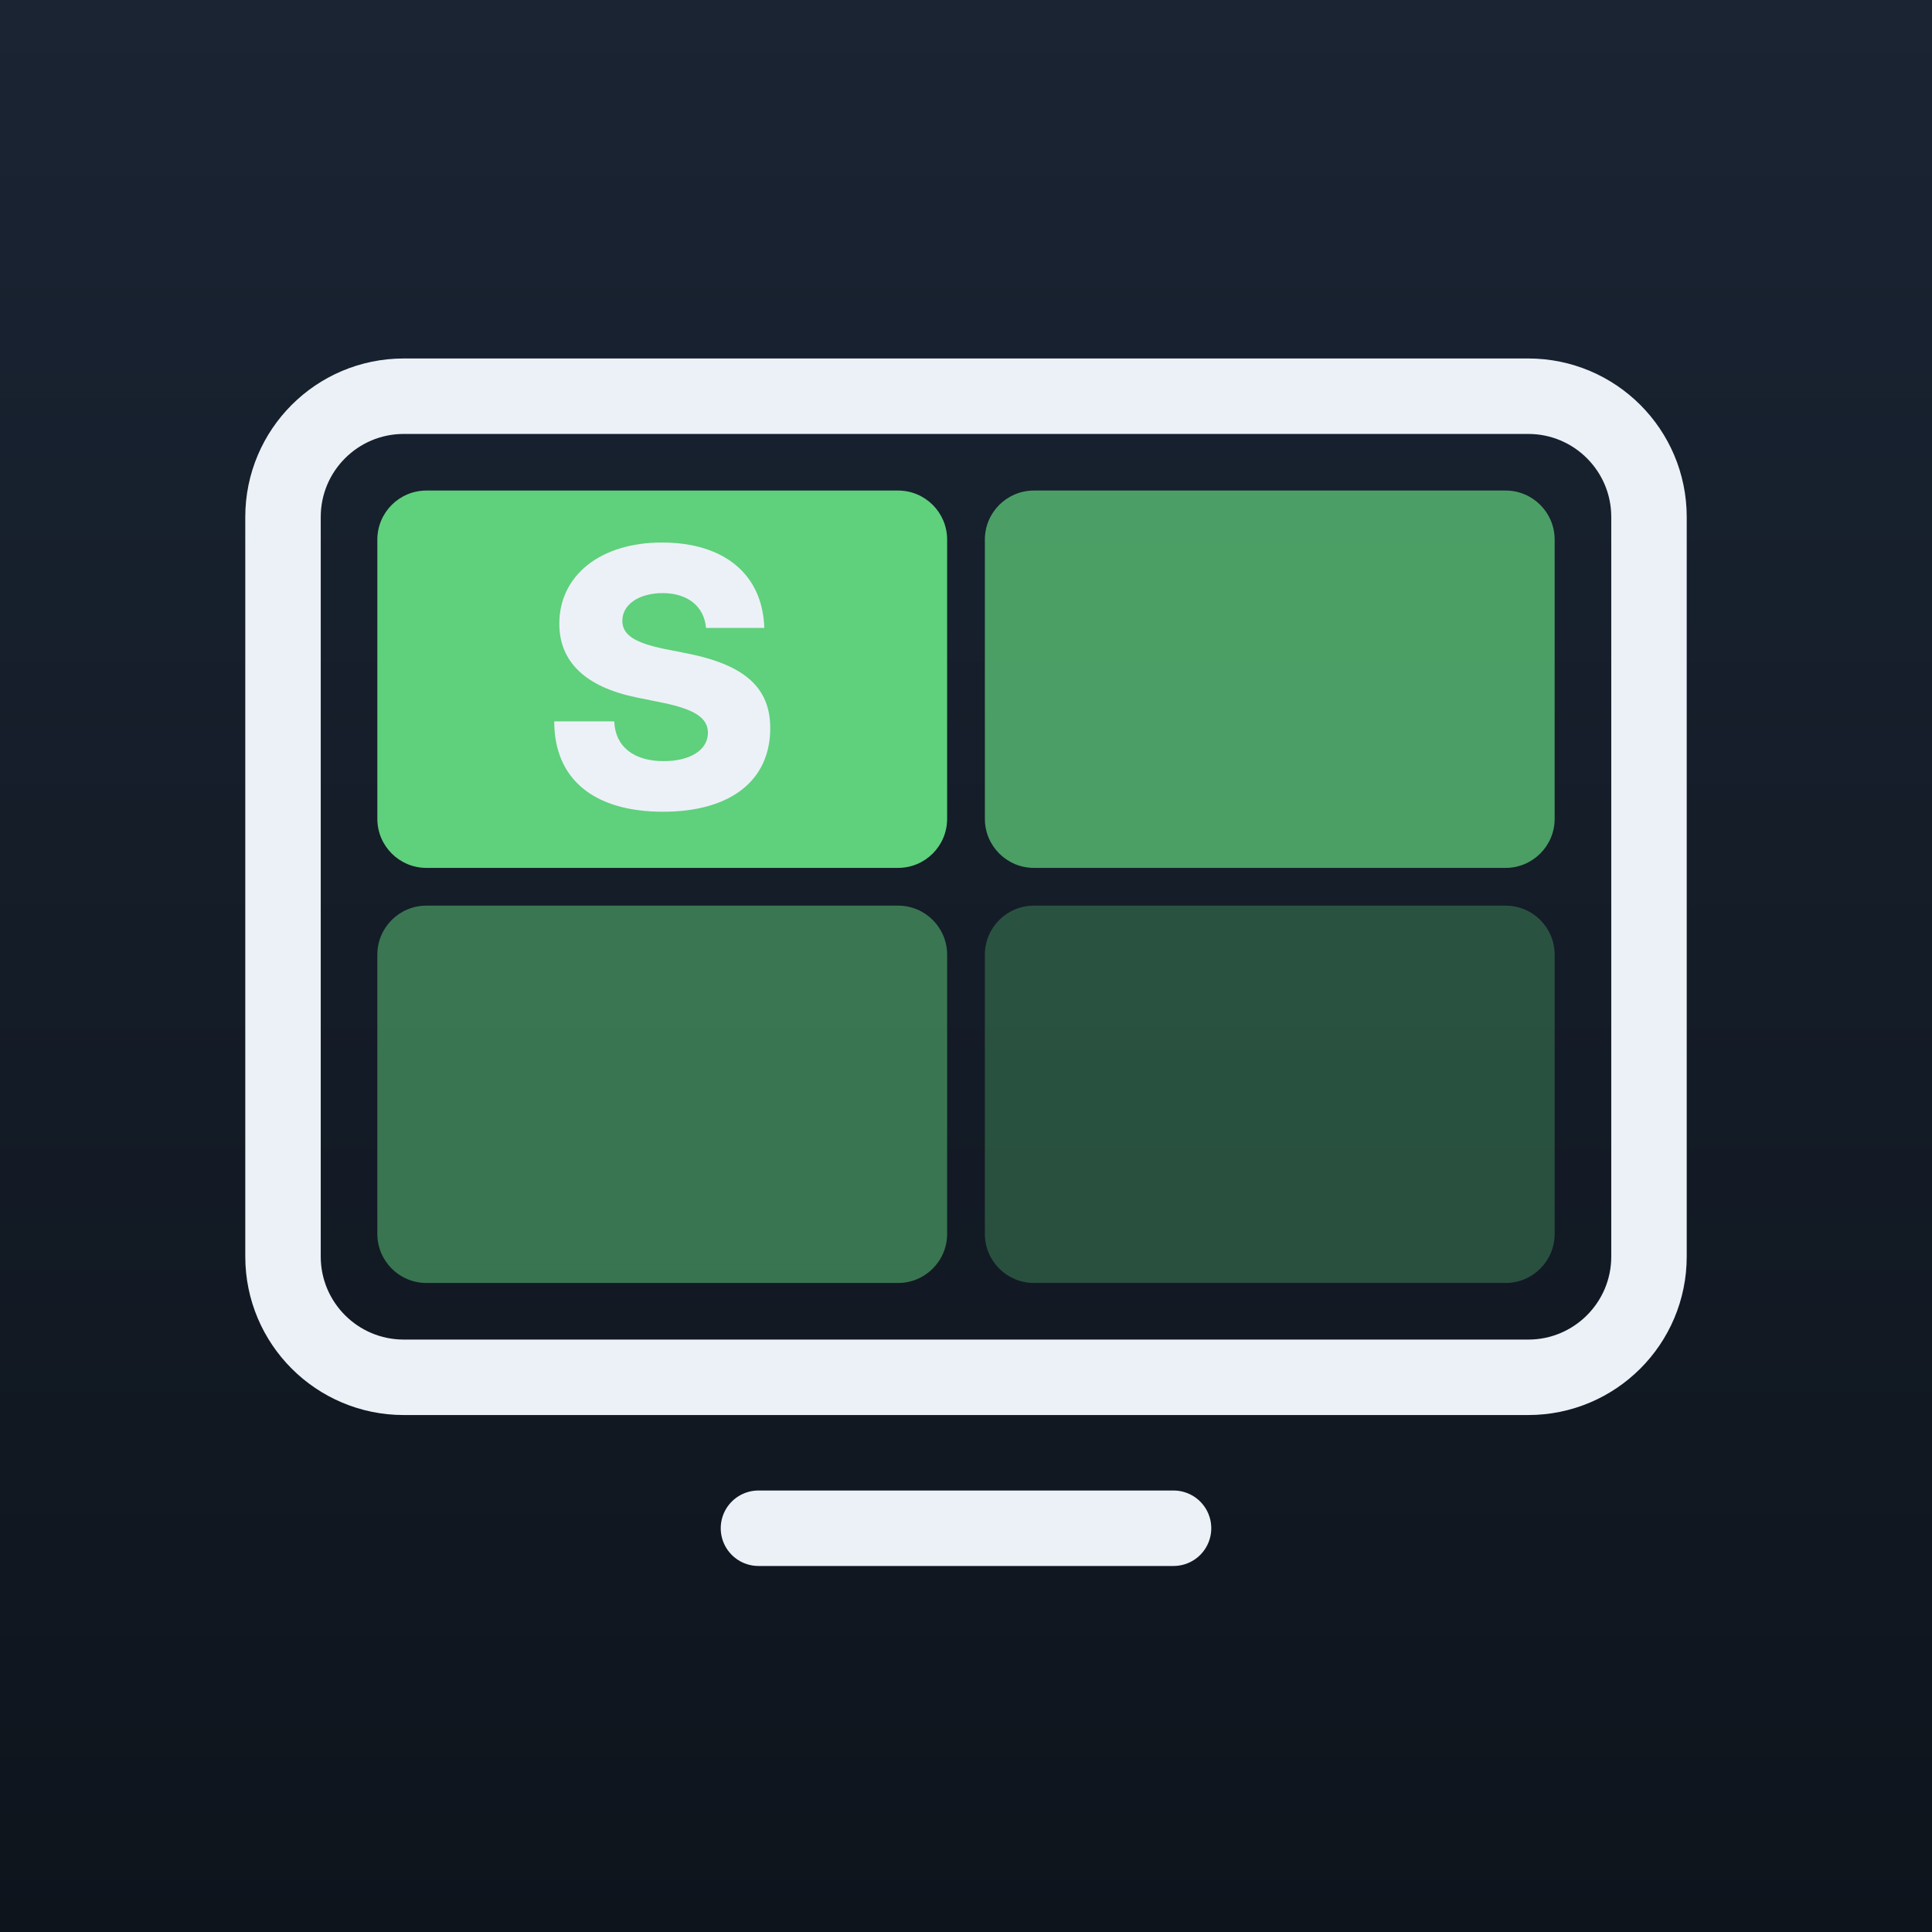
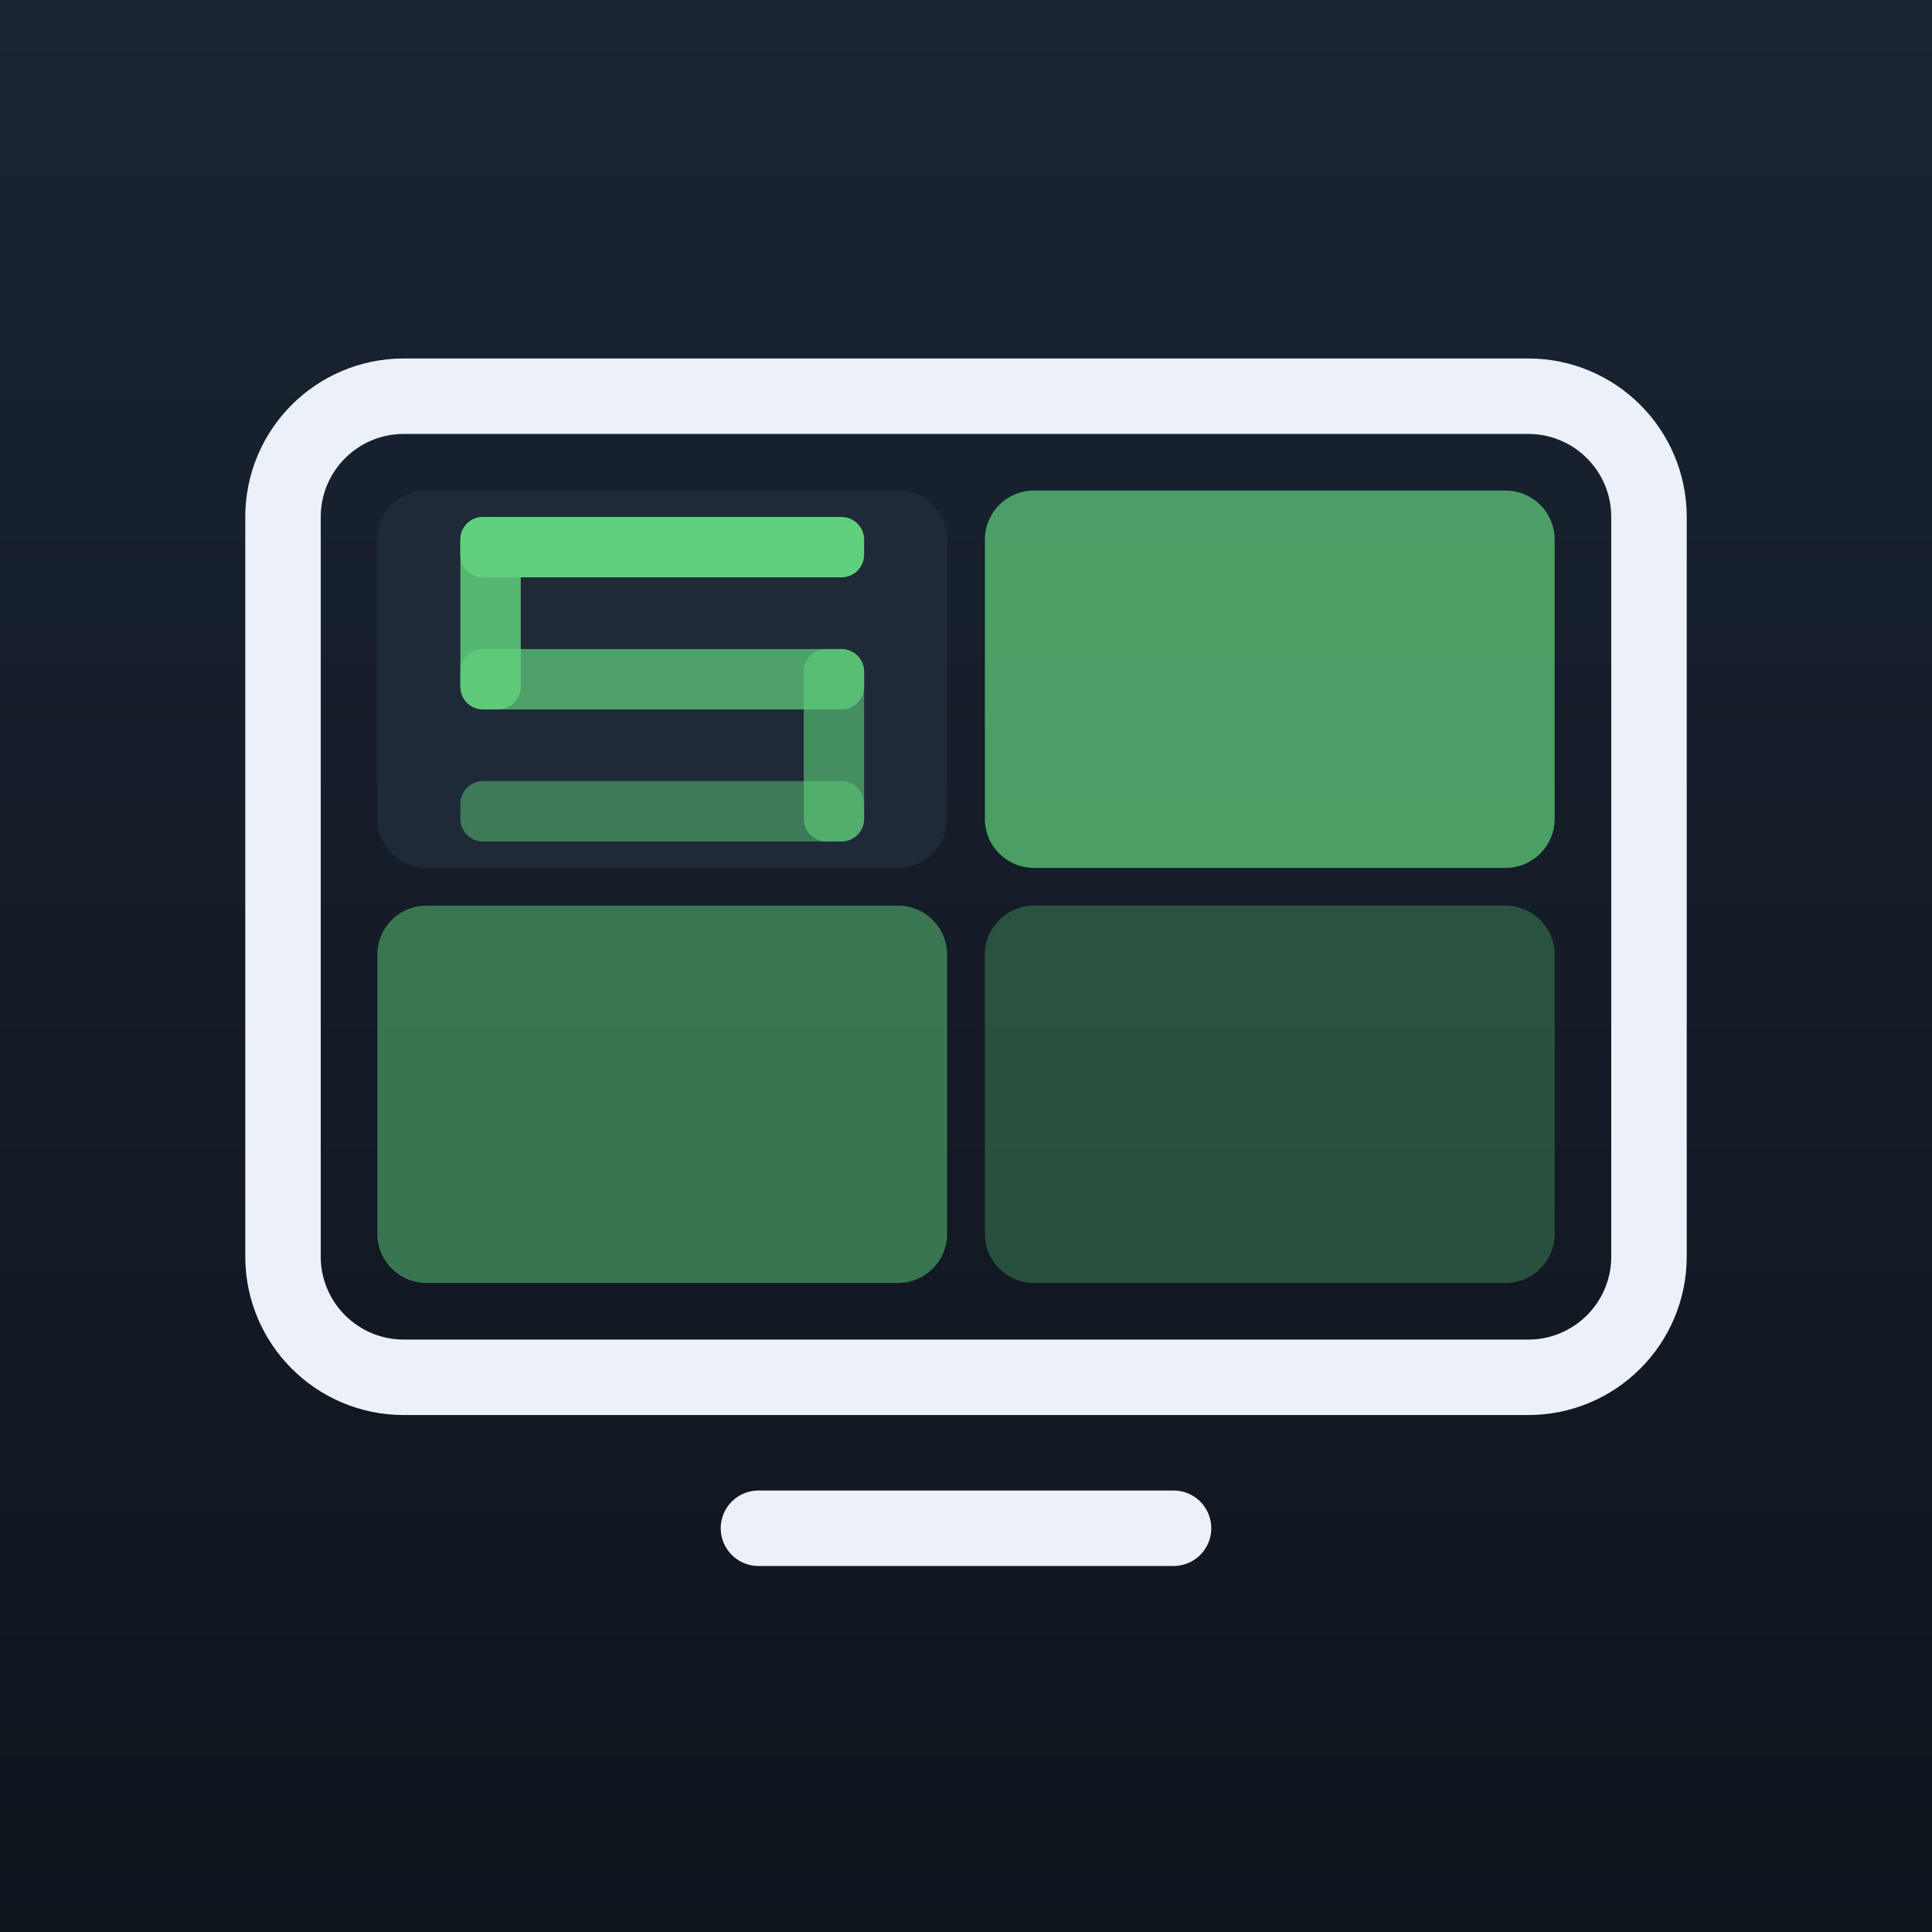
<svg xmlns="http://www.w3.org/2000/svg" viewBox="0 0 1024 1024">
  <defs>
    <linearGradient id="bg" x1="0" y1="0" x2="0" y2="1">
      <stop offset="0" stop-color="#1A2433" />
      <stop offset="1" stop-color="#0E141C" />
    </linearGradient>
  </defs>
  <rect width="1024" height="1024" fill="url(#bg)" />
  <rect x="150" y="210" width="724" height="520" rx="64" fill="none" stroke="#ECF1F7" stroke-width="40" />
  <path d="M402 810 H622" stroke="#ECF1F7" stroke-width="40" stroke-linecap="round" />
-   <rect x="200" y="260" width="302" height="200" rx="26" fill="#5FD07C" opacity="1" />
+   <rect x="200" y="260" width="302" height="200" rx="26" fill="#1F2A38" />
  <rect x="522" y="260" width="302" height="200" rx="26" fill="#5FD07C" opacity="0.72" />
  <rect x="200" y="480" width="302" height="200" rx="26" fill="#5FD07C" opacity="0.5" />
  <rect x="522" y="480" width="302" height="200" rx="26" fill="#5FD07C" opacity="0.3" />
-   <text x="351" y="428" text-anchor="middle" font-family="Inter Display" font-weight="800" font-size="190" fill="#ECF1F7">S</text>
+   <rect x="244.0" y="274.0" width="214.0" height="32.0" rx="12" fill="#5FD07C" opacity="1" />
+   <rect x="244.0" y="274.0" width="32.0" height="102.0" rx="12" fill="#5FD07C" opacity="0.85" />
+   <rect x="244.0" y="344.0" width="214.0" height="32.0" rx="12" fill="#5FD07C" opacity="0.72" />
+   <rect x="426.0" y="344.0" width="32.0" height="102.0" rx="12" fill="#5FD07C" opacity="0.6" />
+   <rect x="244.0" y="414.0" width="214.0" height="32.0" rx="12" fill="#5FD07C" opacity="0.48" />
</svg>
